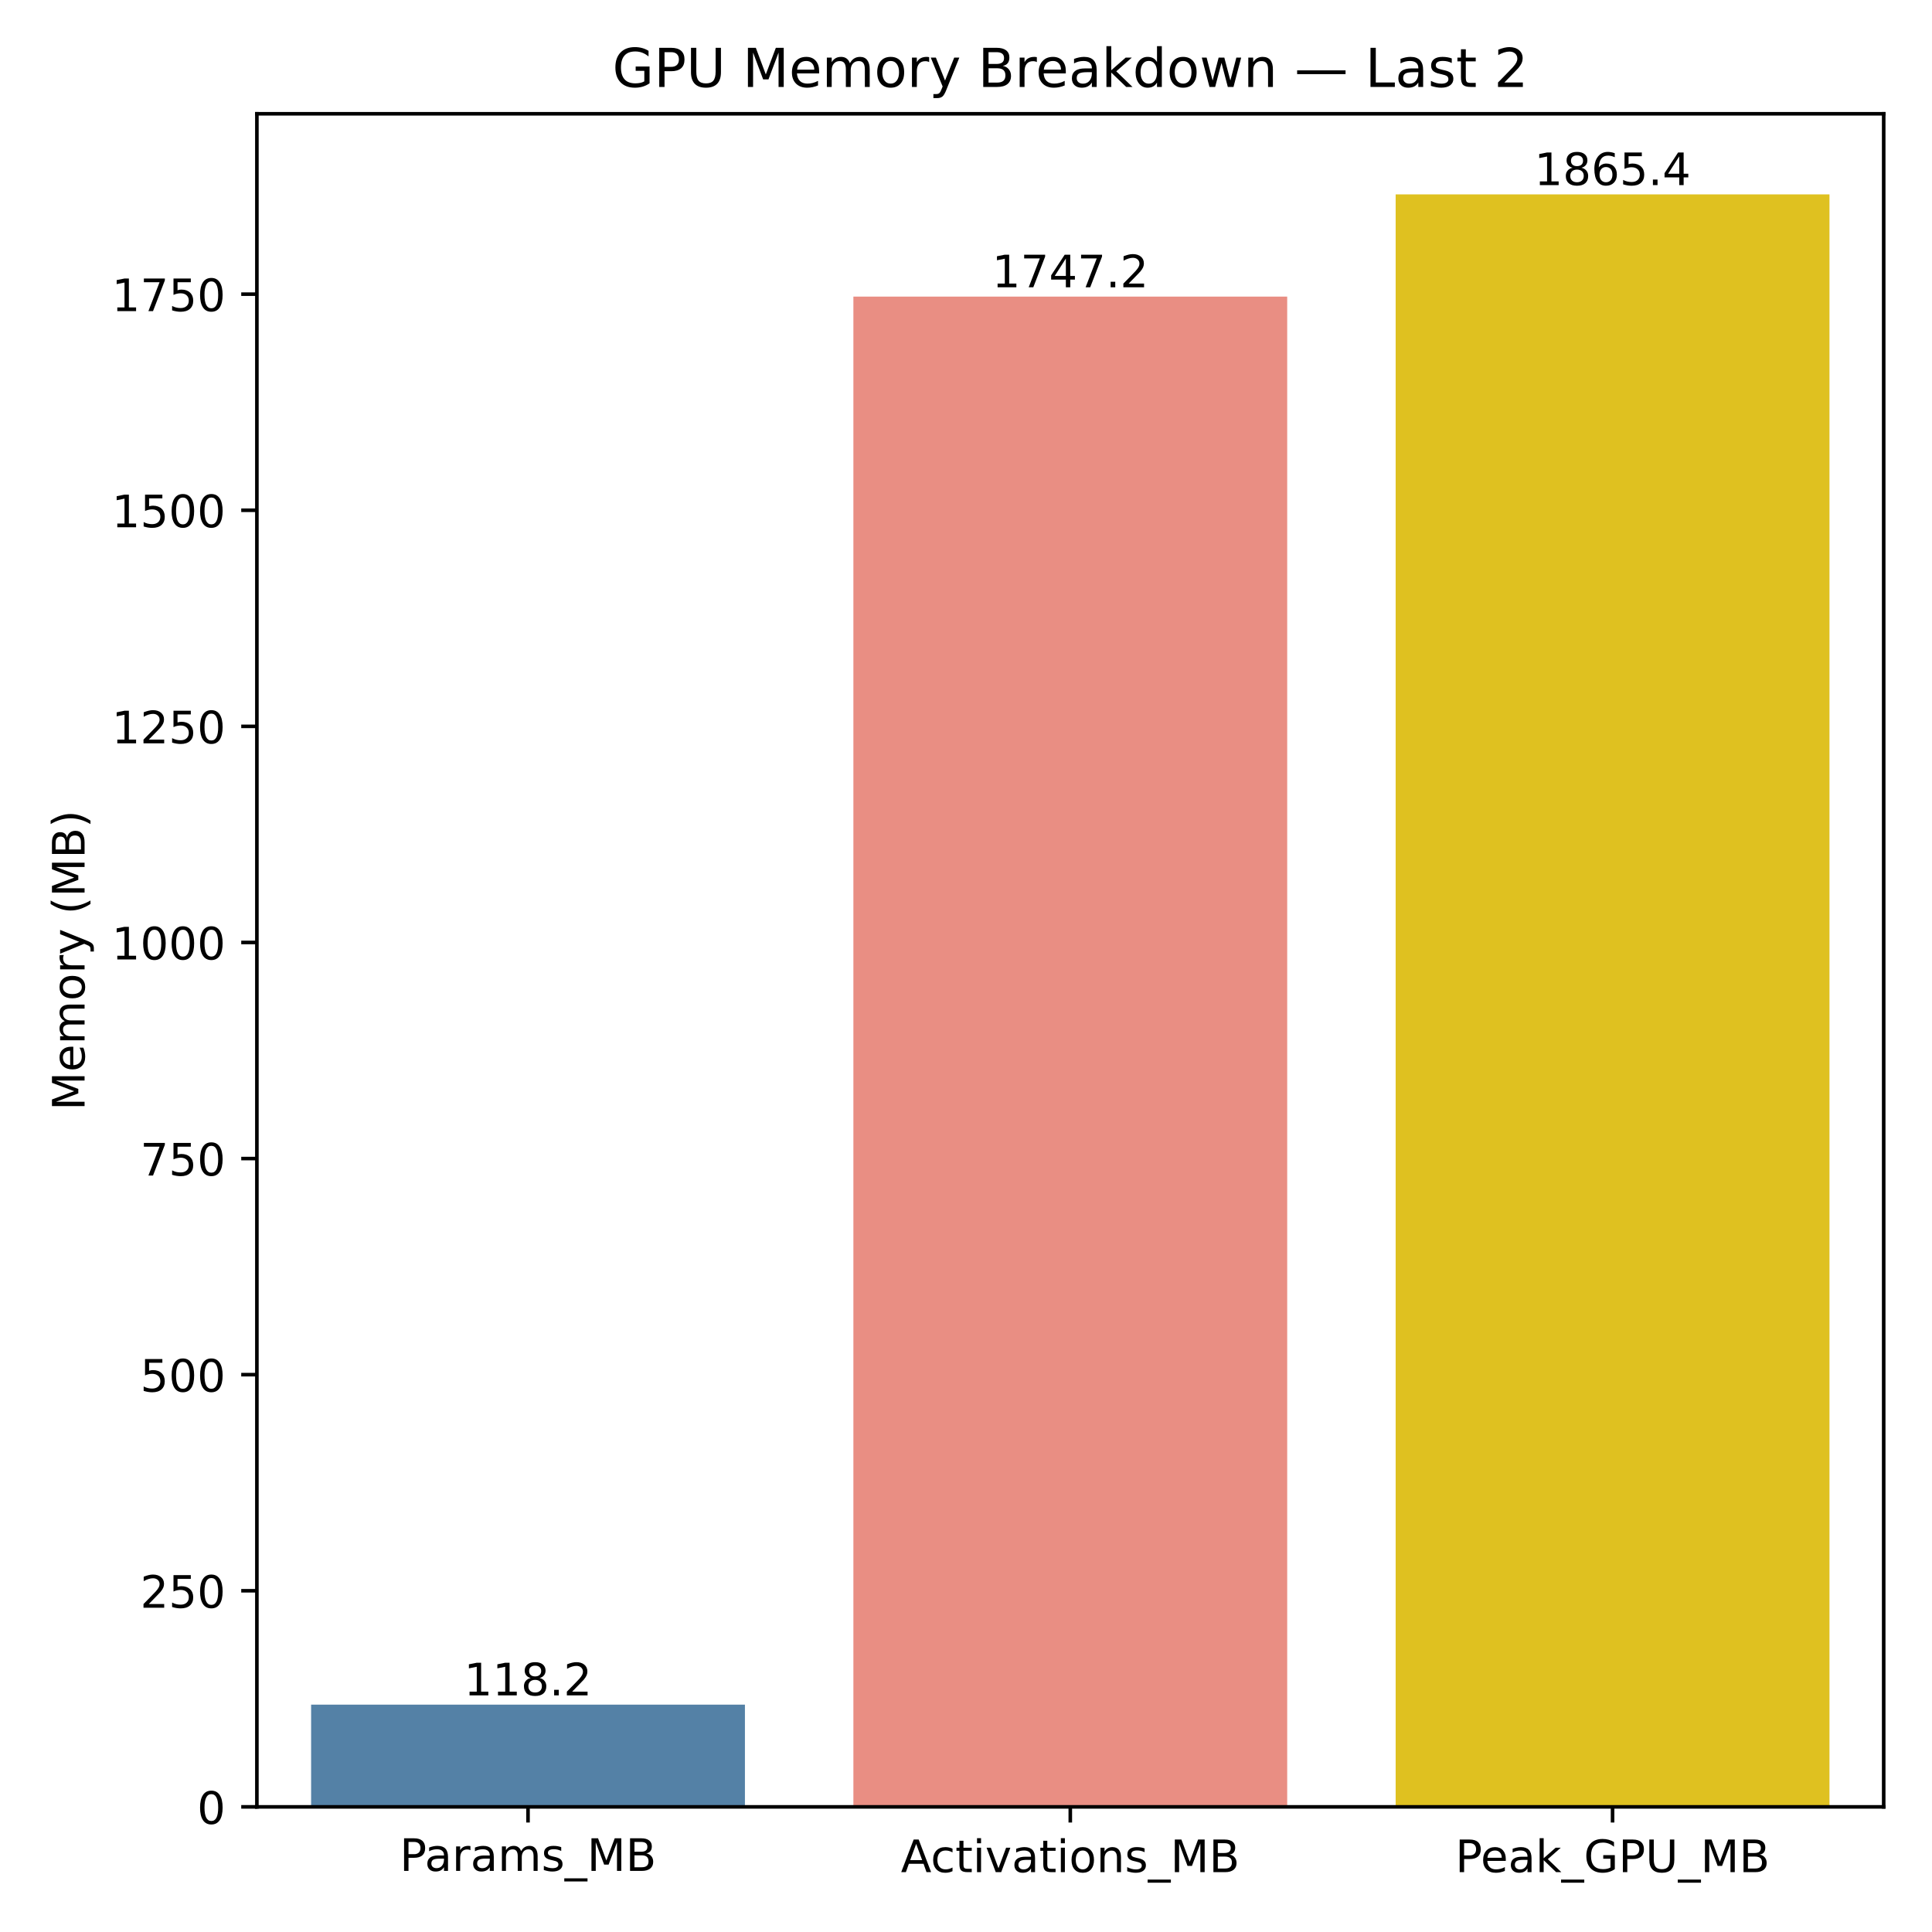
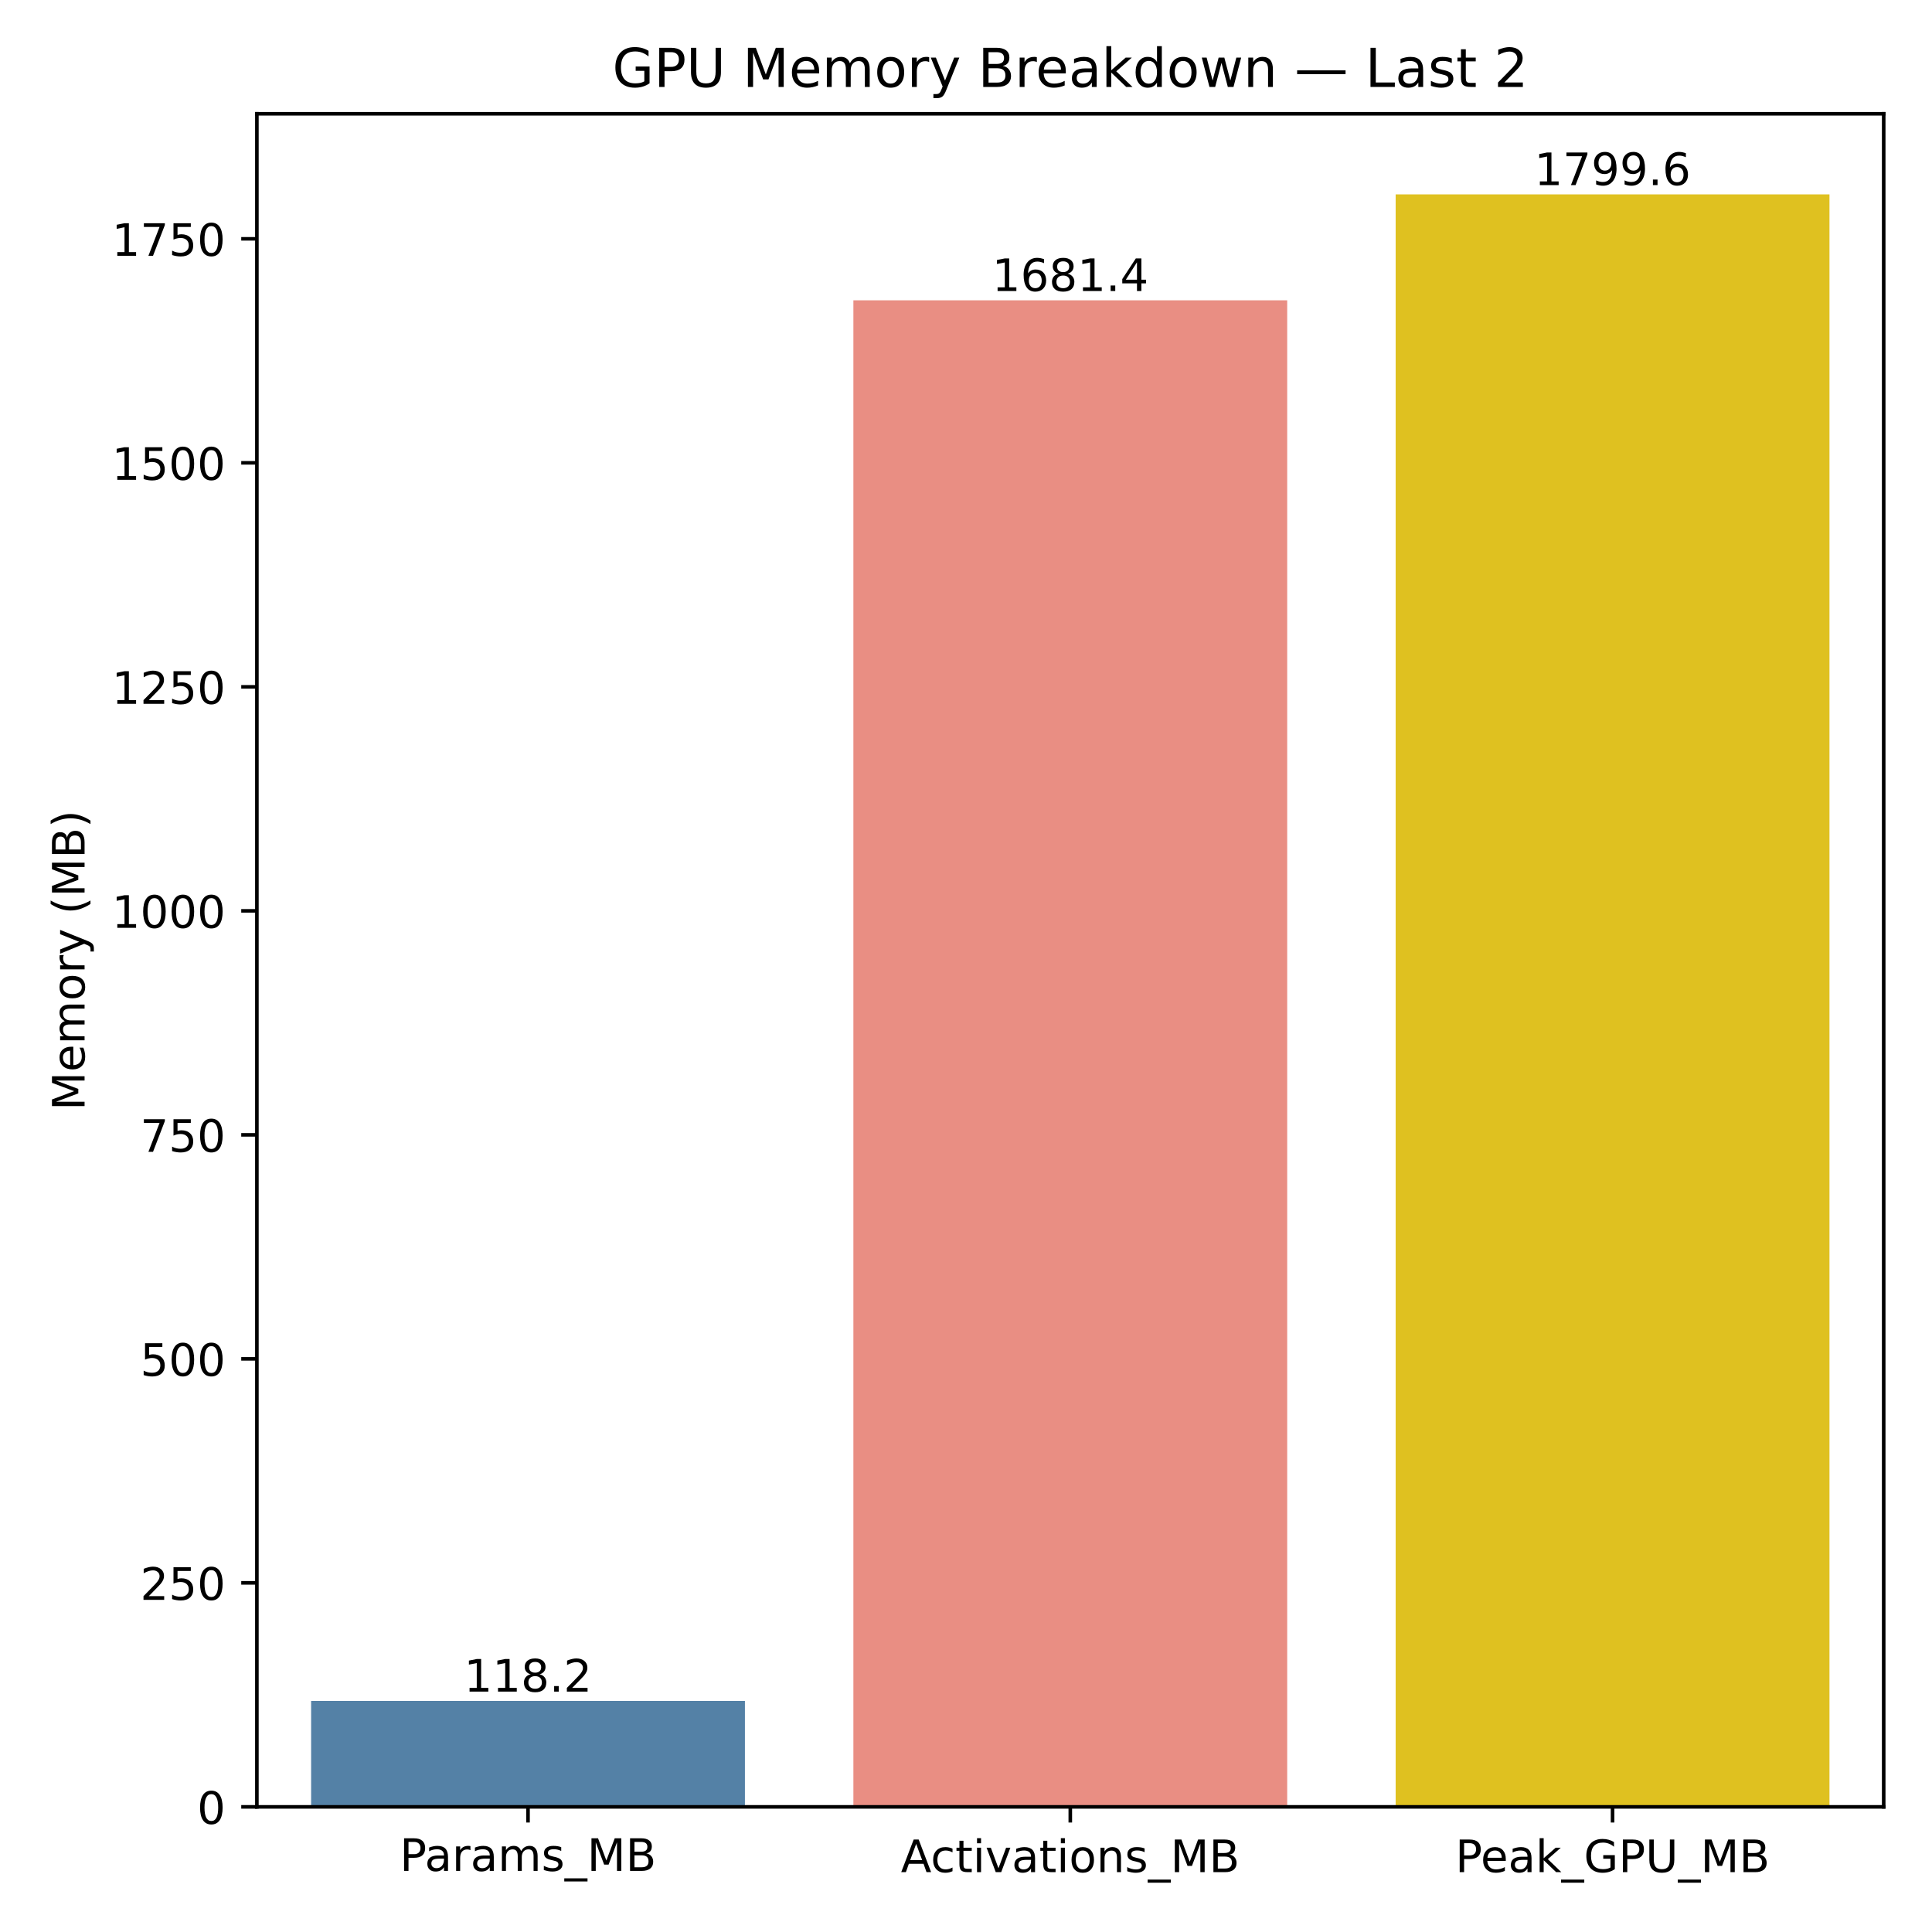
<svg xmlns="http://www.w3.org/2000/svg" xmlns:xlink="http://www.w3.org/1999/xlink" width="432pt" height="432pt" viewBox="0 0 432 432" version="1.1">
  <defs>
    <style type="text/css">*{stroke-linejoin: round; stroke-linecap: butt}</style>
  </defs>
  <g id="figure_1">
    <g id="patch_1">
      <path d="M 0 432  L 432 432  L 432 0  L 0 0  z " style="fill: #ffffff" />
    </g>
    <g id="axes_1">
      <g id="patch_2">
        <path d="M 57.44 404.019  L 421.2 404.019  L 421.2 25.44  L 57.44 25.44  z " style="fill: #ffffff" />
      </g>
      <g id="patch_3">
-         <path d="M 69.565 404.019  L 166.568 404.019  L 166.568 381.167  L 69.565 381.167  z " clip-path="url(#pf9a4307614)" style="fill: #5481a6" />
+         <path d="M 69.565 404.019  L 166.568 404.019  L 166.568 380.331  L 69.565 380.331  z " clip-path="url(#pf533e093b7)" style="fill: #5481a6" />
      </g>
      <g id="patch_4">
-         <path d="M 190.819 404.019  L 287.821 404.019  L 287.821 66.32  L 190.819 66.32  z " clip-path="url(#pf9a4307614)" style="fill: #e98e83" />
+         <path d="M 190.819 404.019  L 287.821 404.019  L 287.821 67.155  L 190.819 67.155  z " clip-path="url(#pf533e093b7)" style="fill: #e98e83" />
      </g>
      <g id="patch_5">
-         <path d="M 312.072 404.019  L 409.075 404.019  L 409.075 43.468  L 312.072 43.468  z " clip-path="url(#pf9a4307614)" style="fill: #dfc120" />
+         <path d="M 312.072 404.019  L 409.075 404.019  L 409.075 43.468  L 312.072 43.468  z " clip-path="url(#pf533e093b7)" style="fill: #dfc120" />
      </g>
      <g id="matplotlib.axis_1">
        <g id="xtick_1">
          <g id="line2d_1">
            <defs>
-               <path id="m22a28029ba" d="M 0 0  L 0 3.5  " style="stroke: #000000; stroke-width: 0.8" />
+               <path id="m80b3f46fc3" d="M 0 0  L 0 3.5  " style="stroke: #000000; stroke-width: 0.8" />
            </defs>
            <g>
-               <use xlink:href="#m22a28029ba" x="118.067" y="404.019" style="stroke: #000000; stroke-width: 0.8" />
+               <use xlink:href="#m80b3f46fc3" x="118.067" y="404.019" style="stroke: #000000; stroke-width: 0.8" />
            </g>
          </g>
          <g id="text_1">
            <g transform="translate(89.3737 418.3391) scale(0.1 -0.1)">
              <defs>
                <path id="DejaVuSans-50" d="M 1259 4147  L 1259 2394  L 2053 2394  Q 2494 2394 2734 2622  Q 2975 2850 2975 3272  Q 2975 3691 2734 3919  Q 2494 4147 2053 4147  L 1259 4147  z M 628 4666  L 2053 4666  Q 2838 4666 3239 4311  Q 3641 3956 3641 3272  Q 3641 2581 3239 2228  Q 2838 1875 2053 1875  L 1259 1875  L 1259 0  L 628 0  L 628 4666  z " transform="scale(0.015625)" />
                <path id="DejaVuSans-61" d="M 2194 1759  Q 1497 1759 1228 1600  Q 959 1441 959 1056  Q 959 750 1161 570  Q 1363 391 1709 391  Q 2188 391 2477 730  Q 2766 1069 2766 1631  L 2766 1759  L 2194 1759  z M 3341 1997  L 3341 0  L 2766 0  L 2766 531  Q 2569 213 2275 61  Q 1981 -91 1556 -91  Q 1019 -91 701 211  Q 384 513 384 1019  Q 384 1609 779 1909  Q 1175 2209 1959 2209  L 2766 2209  L 2766 2266  Q 2766 2663 2505 2880  Q 2244 3097 1772 3097  Q 1472 3097 1187 3025  Q 903 2953 641 2809  L 641 3341  Q 956 3463 1253 3523  Q 1550 3584 1831 3584  Q 2591 3584 2966 3190  Q 3341 2797 3341 1997  z " transform="scale(0.015625)" />
                <path id="DejaVuSans-72" d="M 2631 2963  Q 2534 3019 2420 3045  Q 2306 3072 2169 3072  Q 1681 3072 1420 2755  Q 1159 2438 1159 1844  L 1159 0  L 581 0  L 581 3500  L 1159 3500  L 1159 2956  Q 1341 3275 1631 3429  Q 1922 3584 2338 3584  Q 2397 3584 2469 3576  Q 2541 3569 2628 3553  L 2631 2963  z " transform="scale(0.015625)" />
                <path id="DejaVuSans-6d" d="M 3328 2828  Q 3544 3216 3844 3400  Q 4144 3584 4550 3584  Q 5097 3584 5394 3201  Q 5691 2819 5691 2113  L 5691 0  L 5113 0  L 5113 2094  Q 5113 2597 4934 2840  Q 4756 3084 4391 3084  Q 3944 3084 3684 2787  Q 3425 2491 3425 1978  L 3425 0  L 2847 0  L 2847 2094  Q 2847 2600 2669 2842  Q 2491 3084 2119 3084  Q 1678 3084 1418 2786  Q 1159 2488 1159 1978  L 1159 0  L 581 0  L 581 3500  L 1159 3500  L 1159 2956  Q 1356 3278 1631 3431  Q 1906 3584 2284 3584  Q 2666 3584 2933 3390  Q 3200 3197 3328 2828  z " transform="scale(0.015625)" />
                <path id="DejaVuSans-73" d="M 2834 3397  L 2834 2853  Q 2591 2978 2328 3040  Q 2066 3103 1784 3103  Q 1356 3103 1142 2972  Q 928 2841 928 2578  Q 928 2378 1081 2264  Q 1234 2150 1697 2047  L 1894 2003  Q 2506 1872 2764 1633  Q 3022 1394 3022 966  Q 3022 478 2636 193  Q 2250 -91 1575 -91  Q 1294 -91 989 -36  Q 684 19 347 128  L 347 722  Q 666 556 975 473  Q 1284 391 1588 391  Q 1994 391 2212 530  Q 2431 669 2431 922  Q 2431 1156 2273 1281  Q 2116 1406 1581 1522  L 1381 1569  Q 847 1681 609 1914  Q 372 2147 372 2553  Q 372 3047 722 3315  Q 1072 3584 1716 3584  Q 2034 3584 2315 3537  Q 2597 3491 2834 3397  z " transform="scale(0.015625)" />
                <path id="DejaVuSans-5f" d="M 3263 -1063  L 3263 -1509  L -63 -1509  L -63 -1063  L 3263 -1063  z " transform="scale(0.015625)" />
                <path id="DejaVuSans-4d" d="M 628 4666  L 1569 4666  L 2759 1491  L 3956 4666  L 4897 4666  L 4897 0  L 4281 0  L 4281 4097  L 3078 897  L 2444 897  L 1241 4097  L 1241 0  L 628 0  L 628 4666  z " transform="scale(0.015625)" />
                <path id="DejaVuSans-42" d="M 1259 2228  L 1259 519  L 2272 519  Q 2781 519 3026 730  Q 3272 941 3272 1375  Q 3272 1813 3026 2020  Q 2781 2228 2272 2228  L 1259 2228  z M 1259 4147  L 1259 2741  L 2194 2741  Q 2656 2741 2882 2914  Q 3109 3088 3109 3444  Q 3109 3797 2882 3972  Q 2656 4147 2194 4147  L 1259 4147  z M 628 4666  L 2241 4666  Q 2963 4666 3353 4366  Q 3744 4066 3744 3513  Q 3744 3084 3544 2831  Q 3344 2578 2956 2516  Q 3422 2416 3680 2098  Q 3938 1781 3938 1306  Q 3938 681 3513 340  Q 3088 0 2303 0  L 628 0  L 628 4666  z " transform="scale(0.015625)" />
              </defs>
              <use xlink:href="#DejaVuSans-50" />
              <use xlink:href="#DejaVuSans-61" transform="translate(55.80273 0)" />
              <use xlink:href="#DejaVuSans-72" transform="translate(117.082 0)" />
              <use xlink:href="#DejaVuSans-61" transform="translate(158.1953 0)" />
              <use xlink:href="#DejaVuSans-6d" transform="translate(219.4746 0)" />
              <use xlink:href="#DejaVuSans-73" transform="translate(316.8867 0)" />
              <use xlink:href="#DejaVuSans-5f" transform="translate(368.9863 0)" />
              <use xlink:href="#DejaVuSans-4d" transform="translate(418.9863 0)" />
              <use xlink:href="#DejaVuSans-42" transform="translate(505.2656 0)" />
            </g>
          </g>
        </g>
        <g id="xtick_2">
          <g id="line2d_2">
            <g>
-               <use xlink:href="#m22a28029ba" x="239.32" y="404.019" style="stroke: #000000; stroke-width: 0.8" />
+               <use xlink:href="#m80b3f46fc3" x="239.32" y="404.019" style="stroke: #000000; stroke-width: 0.8" />
            </g>
          </g>
          <g id="text_2">
            <g transform="translate(201.4387 418.6172) scale(0.1 -0.1)">
              <defs>
                <path id="DejaVuSans-41" d="M 2188 4044  L 1331 1722  L 3047 1722  L 2188 4044  z M 1831 4666  L 2547 4666  L 4325 0  L 3669 0  L 3244 1197  L 1141 1197  L 716 0  L 50 0  L 1831 4666  z " transform="scale(0.015625)" />
                <path id="DejaVuSans-63" d="M 3122 3366  L 3122 2828  Q 2878 2963 2633 3030  Q 2388 3097 2138 3097  Q 1578 3097 1268 2742  Q 959 2388 959 1747  Q 959 1106 1268 751  Q 1578 397 2138 397  Q 2388 397 2633 464  Q 2878 531 3122 666  L 3122 134  Q 2881 22 2623 -34  Q 2366 -91 2075 -91  Q 1284 -91 818 406  Q 353 903 353 1747  Q 353 2603 823 3093  Q 1294 3584 2113 3584  Q 2378 3584 2631 3529  Q 2884 3475 3122 3366  z " transform="scale(0.015625)" />
                <path id="DejaVuSans-74" d="M 1172 4494  L 1172 3500  L 2356 3500  L 2356 3053  L 1172 3053  L 1172 1153  Q 1172 725 1289 603  Q 1406 481 1766 481  L 2356 481  L 2356 0  L 1766 0  Q 1100 0 847 248  Q 594 497 594 1153  L 594 3053  L 172 3053  L 172 3500  L 594 3500  L 594 4494  L 1172 4494  z " transform="scale(0.015625)" />
                <path id="DejaVuSans-69" d="M 603 3500  L 1178 3500  L 1178 0  L 603 0  L 603 3500  z M 603 4863  L 1178 4863  L 1178 4134  L 603 4134  L 603 4863  z " transform="scale(0.015625)" />
                <path id="DejaVuSans-76" d="M 191 3500  L 800 3500  L 1894 563  L 2988 3500  L 3597 3500  L 2284 0  L 1503 0  L 191 3500  z " transform="scale(0.015625)" />
                <path id="DejaVuSans-6f" d="M 1959 3097  Q 1497 3097 1228 2736  Q 959 2375 959 1747  Q 959 1119 1226 758  Q 1494 397 1959 397  Q 2419 397 2687 759  Q 2956 1122 2956 1747  Q 2956 2369 2687 2733  Q 2419 3097 1959 3097  z M 1959 3584  Q 2709 3584 3137 3096  Q 3566 2609 3566 1747  Q 3566 888 3137 398  Q 2709 -91 1959 -91  Q 1206 -91 779 398  Q 353 888 353 1747  Q 353 2609 779 3096  Q 1206 3584 1959 3584  z " transform="scale(0.015625)" />
                <path id="DejaVuSans-6e" d="M 3513 2113  L 3513 0  L 2938 0  L 2938 2094  Q 2938 2591 2744 2837  Q 2550 3084 2163 3084  Q 1697 3084 1428 2787  Q 1159 2491 1159 1978  L 1159 0  L 581 0  L 581 3500  L 1159 3500  L 1159 2956  Q 1366 3272 1645 3428  Q 1925 3584 2291 3584  Q 2894 3584 3203 3211  Q 3513 2838 3513 2113  z " transform="scale(0.015625)" />
              </defs>
              <use xlink:href="#DejaVuSans-41" />
              <use xlink:href="#DejaVuSans-63" transform="translate(66.6582 0)" />
              <use xlink:href="#DejaVuSans-74" transform="translate(121.6387 0)" />
              <use xlink:href="#DejaVuSans-69" transform="translate(160.8477 0)" />
              <use xlink:href="#DejaVuSans-76" transform="translate(188.6309 0)" />
              <use xlink:href="#DejaVuSans-61" transform="translate(247.8105 0)" />
              <use xlink:href="#DejaVuSans-74" transform="translate(309.0898 0)" />
              <use xlink:href="#DejaVuSans-69" transform="translate(348.2988 0)" />
              <use xlink:href="#DejaVuSans-6f" transform="translate(376.082 0)" />
              <use xlink:href="#DejaVuSans-6e" transform="translate(437.2637 0)" />
              <use xlink:href="#DejaVuSans-73" transform="translate(500.6426 0)" />
              <use xlink:href="#DejaVuSans-5f" transform="translate(552.7422 0)" />
              <use xlink:href="#DejaVuSans-4d" transform="translate(602.7422 0)" />
              <use xlink:href="#DejaVuSans-42" transform="translate(689.0215 0)" />
            </g>
          </g>
        </g>
        <g id="xtick_3">
          <g id="line2d_3">
            <g>
-               <use xlink:href="#m22a28029ba" x="360.573" y="404.019" style="stroke: #000000; stroke-width: 0.8" />
+               <use xlink:href="#m80b3f46fc3" x="360.573" y="404.019" style="stroke: #000000; stroke-width: 0.8" />
            </g>
          </g>
          <g id="text_3">
            <g transform="translate(325.4108 418.6172) scale(0.1 -0.1)">
              <defs>
                <path id="DejaVuSans-65" d="M 3597 1894  L 3597 1613  L 953 1613  Q 991 1019 1311 708  Q 1631 397 2203 397  Q 2534 397 2845 478  Q 3156 559 3463 722  L 3463 178  Q 3153 47 2828 -22  Q 2503 -91 2169 -91  Q 1331 -91 842 396  Q 353 884 353 1716  Q 353 2575 817 3079  Q 1281 3584 2069 3584  Q 2775 3584 3186 3129  Q 3597 2675 3597 1894  z M 3022 2063  Q 3016 2534 2758 2815  Q 2500 3097 2075 3097  Q 1594 3097 1305 2825  Q 1016 2553 972 2059  L 3022 2063  z " transform="scale(0.015625)" />
                <path id="DejaVuSans-6b" d="M 581 4863  L 1159 4863  L 1159 1991  L 2875 3500  L 3609 3500  L 1753 1863  L 3688 0  L 2938 0  L 1159 1709  L 1159 0  L 581 0  L 581 4863  z " transform="scale(0.015625)" />
                <path id="DejaVuSans-47" d="M 3809 666  L 3809 1919  L 2778 1919  L 2778 2438  L 4434 2438  L 4434 434  Q 4069 175 3628 42  Q 3188 -91 2688 -91  Q 1594 -91 976 548  Q 359 1188 359 2328  Q 359 3472 976 4111  Q 1594 4750 2688 4750  Q 3144 4750 3555 4637  Q 3966 4525 4313 4306  L 4313 3634  Q 3963 3931 3569 4081  Q 3175 4231 2741 4231  Q 1884 4231 1454 3753  Q 1025 3275 1025 2328  Q 1025 1384 1454 906  Q 1884 428 2741 428  Q 3075 428 3337 486  Q 3600 544 3809 666  z " transform="scale(0.015625)" />
                <path id="DejaVuSans-55" d="M 556 4666  L 1191 4666  L 1191 1831  Q 1191 1081 1462 751  Q 1734 422 2344 422  Q 2950 422 3222 751  Q 3494 1081 3494 1831  L 3494 4666  L 4128 4666  L 4128 1753  Q 4128 841 3676 375  Q 3225 -91 2344 -91  Q 1459 -91 1007 375  Q 556 841 556 1753  L 556 4666  z " transform="scale(0.015625)" />
              </defs>
              <use xlink:href="#DejaVuSans-50" />
              <use xlink:href="#DejaVuSans-65" transform="translate(56.67773 0)" />
              <use xlink:href="#DejaVuSans-61" transform="translate(118.2012 0)" />
              <use xlink:href="#DejaVuSans-6b" transform="translate(179.4805 0)" />
              <use xlink:href="#DejaVuSans-5f" transform="translate(237.3906 0)" />
              <use xlink:href="#DejaVuSans-47" transform="translate(287.3906 0)" />
              <use xlink:href="#DejaVuSans-50" transform="translate(364.8809 0)" />
              <use xlink:href="#DejaVuSans-55" transform="translate(425.1836 0)" />
              <use xlink:href="#DejaVuSans-5f" transform="translate(498.377 0)" />
              <use xlink:href="#DejaVuSans-4d" transform="translate(548.377 0)" />
              <use xlink:href="#DejaVuSans-42" transform="translate(634.6562 0)" />
            </g>
          </g>
        </g>
      </g>
      <g id="matplotlib.axis_2">
        <g id="ytick_1">
          <g id="line2d_4">
            <defs>
-               <path id="m9fa486ef32" d="M 0 0  L -3.5 0  " style="stroke: #000000; stroke-width: 0.8" />
+               <path id="m6c4d348787" d="M 0 0  L -3.5 0  " style="stroke: #000000; stroke-width: 0.8" />
            </defs>
            <g>
-               <use xlink:href="#m9fa486ef32" x="57.44" y="404.019" style="stroke: #000000; stroke-width: 0.8" />
+               <use xlink:href="#m6c4d348787" x="57.44" y="404.019" style="stroke: #000000; stroke-width: 0.8" />
            </g>
          </g>
          <g id="text_4">
            <g transform="translate(44.0775 407.818) scale(0.1 -0.1)">
              <defs>
                <path id="DejaVuSans-30" d="M 2034 4250  Q 1547 4250 1301 3770  Q 1056 3291 1056 2328  Q 1056 1369 1301 889  Q 1547 409 2034 409  Q 2525 409 2770 889  Q 3016 1369 3016 2328  Q 3016 3291 2770 3770  Q 2525 4250 2034 4250  z M 2034 4750  Q 2819 4750 3233 4129  Q 3647 3509 3647 2328  Q 3647 1150 3233 529  Q 2819 -91 2034 -91  Q 1250 -91 836 529  Q 422 1150 422 2328  Q 422 3509 836 4129  Q 1250 4750 2034 4750  z " transform="scale(0.015625)" />
              </defs>
              <use xlink:href="#DejaVuSans-30" />
            </g>
          </g>
        </g>
        <g id="ytick_2">
          <g id="line2d_5">
            <g>
-               <use xlink:href="#m9fa486ef32" x="57.44" y="355.698" style="stroke: #000000; stroke-width: 0.8" />
+               <use xlink:href="#m6c4d348787" x="57.44" y="353.931" style="stroke: #000000; stroke-width: 0.8" />
            </g>
          </g>
          <g id="text_5">
-             <g transform="translate(31.3525 359.4968) scale(0.1 -0.1)">
+             <g transform="translate(31.3525 357.73) scale(0.1 -0.1)">
              <defs>
                <path id="DejaVuSans-32" d="M 1228 531  L 3431 531  L 3431 0  L 469 0  L 469 531  Q 828 903 1448 1529  Q 2069 2156 2228 2338  Q 2531 2678 2651 2914  Q 2772 3150 2772 3378  Q 2772 3750 2511 3984  Q 2250 4219 1831 4219  Q 1534 4219 1204 4116  Q 875 4013 500 3803  L 500 4441  Q 881 4594 1212 4672  Q 1544 4750 1819 4750  Q 2544 4750 2975 4387  Q 3406 4025 3406 3419  Q 3406 3131 3298 2873  Q 3191 2616 2906 2266  Q 2828 2175 2409 1742  Q 1991 1309 1228 531  z " transform="scale(0.015625)" />
                <path id="DejaVuSans-35" d="M 691 4666  L 3169 4666  L 3169 4134  L 1269 4134  L 1269 2991  Q 1406 3038 1543 3061  Q 1681 3084 1819 3084  Q 2600 3084 3056 2656  Q 3513 2228 3513 1497  Q 3513 744 3044 326  Q 2575 -91 1722 -91  Q 1428 -91 1123 -41  Q 819 9 494 109  L 494 744  Q 775 591 1075 516  Q 1375 441 1709 441  Q 2250 441 2565 725  Q 2881 1009 2881 1497  Q 2881 1984 2565 2268  Q 2250 2553 1709 2553  Q 1456 2553 1204 2497  Q 953 2441 691 2322  L 691 4666  z " transform="scale(0.015625)" />
              </defs>
              <use xlink:href="#DejaVuSans-32" />
              <use xlink:href="#DejaVuSans-35" transform="translate(63.62305 0)" />
              <use xlink:href="#DejaVuSans-30" transform="translate(127.2461 0)" />
            </g>
          </g>
        </g>
        <g id="ytick_3">
          <g id="line2d_6">
            <g>
-               <use xlink:href="#m9fa486ef32" x="57.44" y="307.376" style="stroke: #000000; stroke-width: 0.8" />
+               <use xlink:href="#m6c4d348787" x="57.44" y="303.843" style="stroke: #000000; stroke-width: 0.8" />
            </g>
          </g>
          <g id="text_6">
-             <g transform="translate(31.3525 311.1756) scale(0.1 -0.1)">
+             <g transform="translate(31.3525 307.6421) scale(0.1 -0.1)">
              <use xlink:href="#DejaVuSans-35" />
              <use xlink:href="#DejaVuSans-30" transform="translate(63.62305 0)" />
              <use xlink:href="#DejaVuSans-30" transform="translate(127.2461 0)" />
            </g>
          </g>
        </g>
        <g id="ytick_4">
          <g id="line2d_7">
            <g>
-               <use xlink:href="#m9fa486ef32" x="57.44" y="259.055" style="stroke: #000000; stroke-width: 0.8" />
+               <use xlink:href="#m6c4d348787" x="57.44" y="253.755" style="stroke: #000000; stroke-width: 0.8" />
            </g>
          </g>
          <g id="text_7">
-             <g transform="translate(31.3525 262.8545) scale(0.1 -0.1)">
+             <g transform="translate(31.3525 257.5542) scale(0.1 -0.1)">
              <defs>
                <path id="DejaVuSans-37" d="M 525 4666  L 3525 4666  L 3525 4397  L 1831 0  L 1172 0  L 2766 4134  L 525 4134  L 525 4666  z " transform="scale(0.015625)" />
              </defs>
              <use xlink:href="#DejaVuSans-37" />
              <use xlink:href="#DejaVuSans-35" transform="translate(63.62305 0)" />
              <use xlink:href="#DejaVuSans-30" transform="translate(127.2461 0)" />
            </g>
          </g>
        </g>
        <g id="ytick_5">
          <g id="line2d_8">
            <g>
-               <use xlink:href="#m9fa486ef32" x="57.44" y="210.734" style="stroke: #000000; stroke-width: 0.8" />
+               <use xlink:href="#m6c4d348787" x="57.44" y="203.667" style="stroke: #000000; stroke-width: 0.8" />
            </g>
          </g>
          <g id="text_8">
-             <g transform="translate(24.99 214.5333) scale(0.1 -0.1)">
+             <g transform="translate(24.99 207.4663) scale(0.1 -0.1)">
              <defs>
                <path id="DejaVuSans-31" d="M 794 531  L 1825 531  L 1825 4091  L 703 3866  L 703 4441  L 1819 4666  L 2450 4666  L 2450 531  L 3481 531  L 3481 0  L 794 0  L 794 531  z " transform="scale(0.015625)" />
              </defs>
              <use xlink:href="#DejaVuSans-31" />
              <use xlink:href="#DejaVuSans-30" transform="translate(63.62305 0)" />
              <use xlink:href="#DejaVuSans-30" transform="translate(127.2461 0)" />
              <use xlink:href="#DejaVuSans-30" transform="translate(190.8691 0)" />
            </g>
          </g>
        </g>
        <g id="ytick_6">
          <g id="line2d_9">
            <g>
-               <use xlink:href="#m9fa486ef32" x="57.44" y="162.413" style="stroke: #000000; stroke-width: 0.8" />
+               <use xlink:href="#m6c4d348787" x="57.44" y="153.579" style="stroke: #000000; stroke-width: 0.8" />
            </g>
          </g>
          <g id="text_9">
-             <g transform="translate(24.99 166.2121) scale(0.1 -0.1)">
+             <g transform="translate(24.99 157.3784) scale(0.1 -0.1)">
              <use xlink:href="#DejaVuSans-31" />
              <use xlink:href="#DejaVuSans-32" transform="translate(63.62305 0)" />
              <use xlink:href="#DejaVuSans-35" transform="translate(127.2461 0)" />
              <use xlink:href="#DejaVuSans-30" transform="translate(190.8691 0)" />
            </g>
          </g>
        </g>
        <g id="ytick_7">
          <g id="line2d_10">
            <g>
-               <use xlink:href="#m9fa486ef32" x="57.44" y="114.092" style="stroke: #000000; stroke-width: 0.8" />
+               <use xlink:href="#m6c4d348787" x="57.44" y="103.491" style="stroke: #000000; stroke-width: 0.8" />
            </g>
          </g>
          <g id="text_10">
-             <g transform="translate(24.99 117.891) scale(0.1 -0.1)">
+             <g transform="translate(24.99 107.2904) scale(0.1 -0.1)">
              <use xlink:href="#DejaVuSans-31" />
              <use xlink:href="#DejaVuSans-35" transform="translate(63.62305 0)" />
              <use xlink:href="#DejaVuSans-30" transform="translate(127.2461 0)" />
              <use xlink:href="#DejaVuSans-30" transform="translate(190.8691 0)" />
            </g>
          </g>
        </g>
        <g id="ytick_8">
          <g id="line2d_11">
            <g>
-               <use xlink:href="#m9fa486ef32" x="57.44" y="65.771" style="stroke: #000000; stroke-width: 0.8" />
+               <use xlink:href="#m6c4d348787" x="57.44" y="53.403" style="stroke: #000000; stroke-width: 0.8" />
            </g>
          </g>
          <g id="text_11">
-             <g transform="translate(24.99 69.56981) scale(0.1 -0.1)">
+             <g transform="translate(24.99 57.2025) scale(0.1 -0.1)">
              <use xlink:href="#DejaVuSans-31" />
              <use xlink:href="#DejaVuSans-37" transform="translate(63.62305 0)" />
              <use xlink:href="#DejaVuSans-35" transform="translate(127.2461 0)" />
              <use xlink:href="#DejaVuSans-30" transform="translate(190.8691 0)" />
            </g>
          </g>
        </g>
        <g id="text_12">
          <g transform="translate(18.91031 248.2997) rotate(-90) scale(0.1 -0.1)">
            <defs>
              <path id="DejaVuSans-79" d="M 2059 -325  Q 1816 -950 1584 -1140  Q 1353 -1331 966 -1331  L 506 -1331  L 506 -850  L 844 -850  Q 1081 -850 1212 -737  Q 1344 -625 1503 -206  L 1606 56  L 191 3500  L 800 3500  L 1894 763  L 2988 3500  L 3597 3500  L 2059 -325  z " transform="scale(0.015625)" />
              <path id="DejaVuSans-20" transform="scale(0.015625)" />
              <path id="DejaVuSans-28" d="M 1984 4856  Q 1566 4138 1362 3434  Q 1159 2731 1159 2009  Q 1159 1288 1364 580  Q 1569 -128 1984 -844  L 1484 -844  Q 1016 -109 783 600  Q 550 1309 550 2009  Q 550 2706 781 3412  Q 1013 4119 1484 4856  L 1984 4856  z " transform="scale(0.015625)" />
              <path id="DejaVuSans-29" d="M 513 4856  L 1013 4856  Q 1481 4119 1714 3412  Q 1947 2706 1947 2009  Q 1947 1309 1714 600  Q 1481 -109 1013 -844  L 513 -844  Q 928 -128 1133 580  Q 1338 1288 1338 2009  Q 1338 2731 1133 3434  Q 928 4138 513 4856  z " transform="scale(0.015625)" />
            </defs>
            <use xlink:href="#DejaVuSans-4d" />
            <use xlink:href="#DejaVuSans-65" transform="translate(86.2793 0)" />
            <use xlink:href="#DejaVuSans-6d" transform="translate(147.8027 0)" />
            <use xlink:href="#DejaVuSans-6f" transform="translate(245.2148 0)" />
            <use xlink:href="#DejaVuSans-72" transform="translate(306.3965 0)" />
            <use xlink:href="#DejaVuSans-79" transform="translate(347.5098 0)" />
            <use xlink:href="#DejaVuSans-20" transform="translate(406.6895 0)" />
            <use xlink:href="#DejaVuSans-28" transform="translate(438.4766 0)" />
            <use xlink:href="#DejaVuSans-4d" transform="translate(477.4902 0)" />
            <use xlink:href="#DejaVuSans-42" transform="translate(563.7695 0)" />
            <use xlink:href="#DejaVuSans-29" transform="translate(632.373 0)" />
          </g>
        </g>
      </g>
      <g id="line2d_12">
-         <path clip-path="url(#pf9a4307614)" style="fill: none; stroke: #424242; stroke-width: 2.25; stroke-linecap: square" />
+         <path clip-path="url(#pf533e093b7)" style="fill: none; stroke: #424242; stroke-width: 2.25; stroke-linecap: square" />
      </g>
      <g id="line2d_13">
-         <path clip-path="url(#pf9a4307614)" style="fill: none; stroke: #424242; stroke-width: 2.25; stroke-linecap: square" />
+         <path clip-path="url(#pf533e093b7)" style="fill: none; stroke: #424242; stroke-width: 2.25; stroke-linecap: square" />
      </g>
      <g id="line2d_14">
-         <path clip-path="url(#pf9a4307614)" style="fill: none; stroke: #424242; stroke-width: 2.25; stroke-linecap: square" />
+         <path clip-path="url(#pf533e093b7)" style="fill: none; stroke: #424242; stroke-width: 2.25; stroke-linecap: square" />
      </g>
      <g id="patch_6">
        <path d="M 57.44 404.019  L 57.44 25.44  " style="fill: none; stroke: #000000; stroke-width: 0.8; stroke-linejoin: miter; stroke-linecap: square" />
      </g>
      <g id="patch_7">
        <path d="M 421.2 404.019  L 421.2 25.44  " style="fill: none; stroke: #000000; stroke-width: 0.8; stroke-linejoin: miter; stroke-linecap: square" />
      </g>
      <g id="patch_8">
        <path d="M 57.44 404.019  L 421.2 404.019  " style="fill: none; stroke: #000000; stroke-width: 0.8; stroke-linejoin: miter; stroke-linecap: square" />
      </g>
      <g id="patch_9">
        <path d="M 57.44 25.44  L 421.2 25.44  " style="fill: none; stroke: #000000; stroke-width: 0.8; stroke-linejoin: miter; stroke-linecap: square" />
      </g>
      <g id="text_13">
-         <g transform="translate(103.7526 379.0869) scale(0.1 -0.1)">
+         <g transform="translate(103.7526 378.2513) scale(0.1 -0.1)">
          <defs>
            <path id="DejaVuSans-38" d="M 2034 2216  Q 1584 2216 1326 1975  Q 1069 1734 1069 1313  Q 1069 891 1326 650  Q 1584 409 2034 409  Q 2484 409 2743 651  Q 3003 894 3003 1313  Q 3003 1734 2745 1975  Q 2488 2216 2034 2216  z M 1403 2484  Q 997 2584 770 2862  Q 544 3141 544 3541  Q 544 4100 942 4425  Q 1341 4750 2034 4750  Q 2731 4750 3128 4425  Q 3525 4100 3525 3541  Q 3525 3141 3298 2862  Q 3072 2584 2669 2484  Q 3125 2378 3379 2068  Q 3634 1759 3634 1313  Q 3634 634 3220 271  Q 2806 -91 2034 -91  Q 1263 -91 848 271  Q 434 634 434 1313  Q 434 1759 690 2068  Q 947 2378 1403 2484  z M 1172 3481  Q 1172 3119 1398 2916  Q 1625 2713 2034 2713  Q 2441 2713 2670 2916  Q 2900 3119 2900 3481  Q 2900 3844 2670 4047  Q 2441 4250 2034 4250  Q 1625 4250 1398 4047  Q 1172 3844 1172 3481  z " transform="scale(0.015625)" />
            <path id="DejaVuSans-2e" d="M 684 794  L 1344 794  L 1344 0  L 684 0  L 684 794  z " transform="scale(0.015625)" />
          </defs>
          <use xlink:href="#DejaVuSans-31" />
          <use xlink:href="#DejaVuSans-31" transform="translate(63.62305 0)" />
          <use xlink:href="#DejaVuSans-38" transform="translate(127.2461 0)" />
          <use xlink:href="#DejaVuSans-2e" transform="translate(190.8691 0)" />
          <use xlink:href="#DejaVuSans-32" transform="translate(222.6562 0)" />
        </g>
      </g>
      <g id="text_14">
-         <g transform="translate(221.8247 64.24005) scale(0.1 -0.1)">
+         <g transform="translate(221.8247 65.07559) scale(0.1 -0.1)">
          <defs>
+             <path id="DejaVuSans-36" d="M 2113 2584  Q 1688 2584 1439 2293  Q 1191 2003 1191 1497  Q 1191 994 1439 701  Q 1688 409 2113 409  Q 2538 409 2786 701  Q 3034 994 3034 1497  Q 3034 2003 2786 2293  Q 2538 2584 2113 2584  z M 3366 4563  L 3366 3988  Q 3128 4100 2886 4159  Q 2644 4219 2406 4219  Q 1781 4219 1451 3797  Q 1122 3375 1075 2522  Q 1259 2794 1537 2939  Q 1816 3084 2150 3084  Q 2853 3084 3261 2657  Q 3669 2231 3669 1497  Q 3669 778 3244 343  Q 2819 -91 2113 -91  Q 1303 -91 875 529  Q 447 1150 447 2328  Q 447 3434 972 4092  Q 1497 4750 2381 4750  Q 2619 4750 2861 4703  Q 3103 4656 3366 4563  z " transform="scale(0.015625)" />
            <path id="DejaVuSans-34" d="M 2419 4116  L 825 1625  L 2419 1625  L 2419 4116  z M 2253 4666  L 3047 4666  L 3047 1625  L 3713 1625  L 3713 1100  L 3047 1100  L 3047 0  L 2419 0  L 2419 1100  L 313 1100  L 313 1709  L 2253 4666  z " transform="scale(0.015625)" />
          </defs>
          <use xlink:href="#DejaVuSans-31" />
-           <use xlink:href="#DejaVuSans-37" transform="translate(63.62305 0)" />
-           <use xlink:href="#DejaVuSans-34" transform="translate(127.2461 0)" />
-           <use xlink:href="#DejaVuSans-37" transform="translate(190.8691 0)" />
+           <use xlink:href="#DejaVuSans-36" transform="translate(63.62305 0)" />
+           <use xlink:href="#DejaVuSans-38" transform="translate(127.2461 0)" />
+           <use xlink:href="#DejaVuSans-31" transform="translate(190.8691 0)" />
          <use xlink:href="#DejaVuSans-2e" transform="translate(254.4922 0)" />
-           <use xlink:href="#DejaVuSans-32" transform="translate(286.2793 0)" />
+           <use xlink:href="#DejaVuSans-34" transform="translate(286.2793 0)" />
        </g>
      </g>
      <g id="text_15">
        <g transform="translate(343.078 41.38787) scale(0.1 -0.1)">
          <defs>
-             <path id="DejaVuSans-36" d="M 2113 2584  Q 1688 2584 1439 2293  Q 1191 2003 1191 1497  Q 1191 994 1439 701  Q 1688 409 2113 409  Q 2538 409 2786 701  Q 3034 994 3034 1497  Q 3034 2003 2786 2293  Q 2538 2584 2113 2584  z M 3366 4563  L 3366 3988  Q 3128 4100 2886 4159  Q 2644 4219 2406 4219  Q 1781 4219 1451 3797  Q 1122 3375 1075 2522  Q 1259 2794 1537 2939  Q 1816 3084 2150 3084  Q 2853 3084 3261 2657  Q 3669 2231 3669 1497  Q 3669 778 3244 343  Q 2819 -91 2113 -91  Q 1303 -91 875 529  Q 447 1150 447 2328  Q 447 3434 972 4092  Q 1497 4750 2381 4750  Q 2619 4750 2861 4703  Q 3103 4656 3366 4563  z " transform="scale(0.015625)" />
+             <path id="DejaVuSans-39" d="M 703 97  L 703 672  Q 941 559 1184 500  Q 1428 441 1663 441  Q 2288 441 2617 861  Q 2947 1281 2994 2138  Q 2813 1869 2534 1725  Q 2256 1581 1919 1581  Q 1219 1581 811 2004  Q 403 2428 403 3163  Q 403 3881 828 4315  Q 1253 4750 1959 4750  Q 2769 4750 3195 4129  Q 3622 3509 3622 2328  Q 3622 1225 3098 567  Q 2575 -91 1691 -91  Q 1453 -91 1209 -44  Q 966 3 703 97  z M 1959 2075  Q 2384 2075 2632 2365  Q 2881 2656 2881 3163  Q 2881 3666 2632 3958  Q 2384 4250 1959 4250  Q 1534 4250 1286 3958  Q 1038 3666 1038 3163  Q 1038 2656 1286 2365  Q 1534 2075 1959 2075  z " transform="scale(0.015625)" />
          </defs>
          <use xlink:href="#DejaVuSans-31" />
-           <use xlink:href="#DejaVuSans-38" transform="translate(63.62305 0)" />
-           <use xlink:href="#DejaVuSans-36" transform="translate(127.2461 0)" />
-           <use xlink:href="#DejaVuSans-35" transform="translate(190.8691 0)" />
+           <use xlink:href="#DejaVuSans-37" transform="translate(63.62305 0)" />
+           <use xlink:href="#DejaVuSans-39" transform="translate(127.2461 0)" />
+           <use xlink:href="#DejaVuSans-39" transform="translate(190.8691 0)" />
          <use xlink:href="#DejaVuSans-2e" transform="translate(254.4922 0)" />
-           <use xlink:href="#DejaVuSans-34" transform="translate(286.2793 0)" />
+           <use xlink:href="#DejaVuSans-36" transform="translate(286.2793 0)" />
        </g>
      </g>
      <g id="text_16">
        <g transform="translate(136.9291 19.44) scale(0.12 -0.12)">
          <defs>
            <path id="DejaVuSans-64" d="M 2906 2969  L 2906 4863  L 3481 4863  L 3481 0  L 2906 0  L 2906 525  Q 2725 213 2448 61  Q 2172 -91 1784 -91  Q 1150 -91 751 415  Q 353 922 353 1747  Q 353 2572 751 3078  Q 1150 3584 1784 3584  Q 2172 3584 2448 3432  Q 2725 3281 2906 2969  z M 947 1747  Q 947 1113 1208 752  Q 1469 391 1925 391  Q 2381 391 2643 752  Q 2906 1113 2906 1747  Q 2906 2381 2643 2742  Q 2381 3103 1925 3103  Q 1469 3103 1208 2742  Q 947 2381 947 1747  z " transform="scale(0.015625)" />
            <path id="DejaVuSans-77" d="M 269 3500  L 844 3500  L 1563 769  L 2278 3500  L 2956 3500  L 3675 769  L 4391 3500  L 4966 3500  L 4050 0  L 3372 0  L 2619 2869  L 1863 0  L 1184 0  L 269 3500  z " transform="scale(0.015625)" />
            <path id="DejaVuSans-2014" d="M 313 1978  L 6088 1978  L 6088 1528  L 313 1528  L 313 1978  z " transform="scale(0.015625)" />
            <path id="DejaVuSans-4c" d="M 628 4666  L 1259 4666  L 1259 531  L 3531 531  L 3531 0  L 628 0  L 628 4666  z " transform="scale(0.015625)" />
          </defs>
          <use xlink:href="#DejaVuSans-47" />
          <use xlink:href="#DejaVuSans-50" transform="translate(77.49023 0)" />
          <use xlink:href="#DejaVuSans-55" transform="translate(137.793 0)" />
          <use xlink:href="#DejaVuSans-20" transform="translate(210.9863 0)" />
          <use xlink:href="#DejaVuSans-4d" transform="translate(242.7734 0)" />
          <use xlink:href="#DejaVuSans-65" transform="translate(329.0527 0)" />
          <use xlink:href="#DejaVuSans-6d" transform="translate(390.5762 0)" />
          <use xlink:href="#DejaVuSans-6f" transform="translate(487.9883 0)" />
          <use xlink:href="#DejaVuSans-72" transform="translate(549.1699 0)" />
          <use xlink:href="#DejaVuSans-79" transform="translate(590.2832 0)" />
          <use xlink:href="#DejaVuSans-20" transform="translate(649.4629 0)" />
          <use xlink:href="#DejaVuSans-42" transform="translate(681.25 0)" />
          <use xlink:href="#DejaVuSans-72" transform="translate(749.8535 0)" />
          <use xlink:href="#DejaVuSans-65" transform="translate(788.7168 0)" />
          <use xlink:href="#DejaVuSans-61" transform="translate(850.2402 0)" />
          <use xlink:href="#DejaVuSans-6b" transform="translate(911.5195 0)" />
          <use xlink:href="#DejaVuSans-64" transform="translate(969.4297 0)" />
          <use xlink:href="#DejaVuSans-6f" transform="translate(1032.906 0)" />
          <use xlink:href="#DejaVuSans-77" transform="translate(1094.088 0)" />
          <use xlink:href="#DejaVuSans-6e" transform="translate(1175.875 0)" />
          <use xlink:href="#DejaVuSans-20" transform="translate(1239.254 0)" />
          <use xlink:href="#DejaVuSans-2014" transform="translate(1271.041 0)" />
          <use xlink:href="#DejaVuSans-20" transform="translate(1371.041 0)" />
          <use xlink:href="#DejaVuSans-4c" transform="translate(1402.828 0)" />
          <use xlink:href="#DejaVuSans-61" transform="translate(1458.541 0)" />
          <use xlink:href="#DejaVuSans-73" transform="translate(1519.82 0)" />
          <use xlink:href="#DejaVuSans-74" transform="translate(1571.92 0)" />
          <use xlink:href="#DejaVuSans-20" transform="translate(1611.129 0)" />
          <use xlink:href="#DejaVuSans-32" transform="translate(1642.916 0)" />
        </g>
      </g>
    </g>
  </g>
  <defs>
-     <clipPath id="pf9a4307614">
+     <clipPath id="pf533e093b7">
      <rect x="57.44" y="25.44" width="363.76" height="378.579" />
    </clipPath>
  </defs>
</svg>
